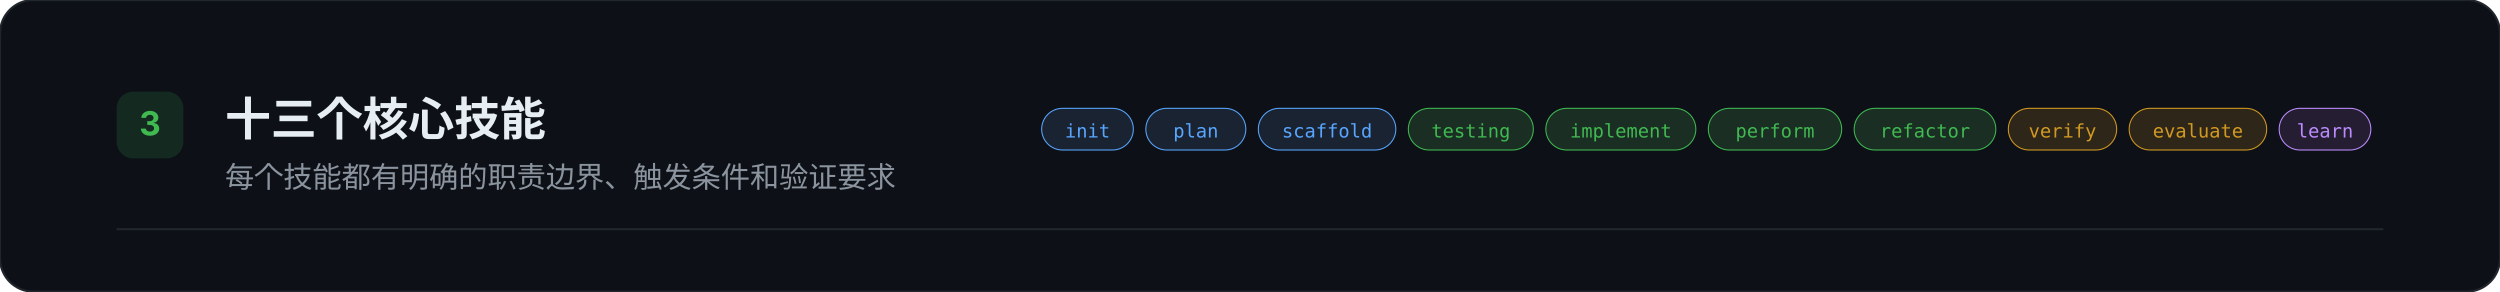
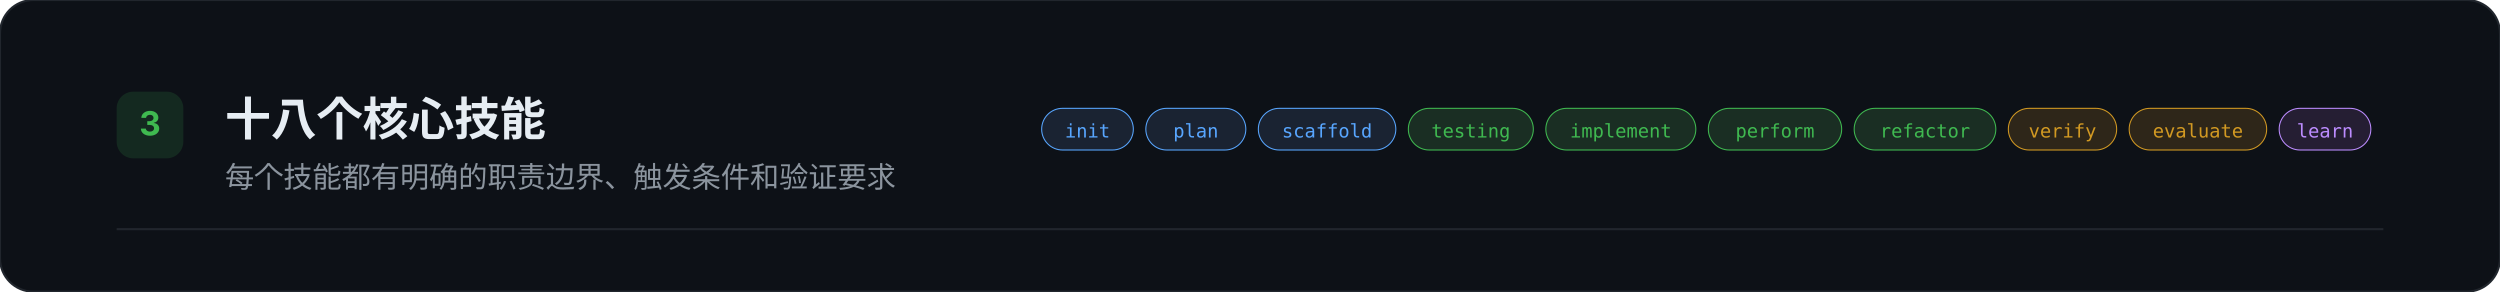
<svg xmlns="http://www.w3.org/2000/svg" width="1200" height="140" viewBox="0 0 1200 140" role="img" aria-labelledby="ss-title ss-desc">
  <rect width="1200" height="140" rx="16" fill="#0D1117" stroke="#21262D" stroke-width="1" />
  <g transform="translate(56, 0)">
    <rect x="0" y="44" width="32" height="32" rx="8" fill="#3FB950" fill-opacity="0.15" />
    <text x="16" y="65" font-family="-apple-system, BlinkMacSystemFont, Segoe UI, PingFang SC, sans-serif" font-size="16" font-weight="700" fill="#3FB950" text-anchor="middle">3</text>
-     <text x="52" y="65" font-family="-apple-system, BlinkMacSystemFont, Segoe UI, PingFang SC, sans-serif" font-size="22" font-weight="700" fill="#E6EDF3">十三个核心技能</text>
+     <text x="52" y="65" font-family="-apple-system, BlinkMacSystemFont, Segoe UI, PingFang SC, sans-serif" font-size="22" font-weight="700" fill="#E6EDF3">十八个核心技能</text>
    <text x="52" y="90" font-family="-apple-system, BlinkMacSystemFont, Segoe UI, PingFang SC, sans-serif" font-size="14" fill="#8B949E">每个技能都有明确的职责边界、触发条件和验证要求</text>
  </g>
  <g transform="translate(500, 52)">
    <rect x="0" y="0" width="44" height="20" rx="10" fill="#1A2332" stroke="#58A6FF" stroke-width="0.5" />
    <text x="22" y="14" font-family="ui-monospace, SFMono-Regular, Menlo, monospace" font-size="9" fill="#58A6FF" text-anchor="middle">init</text>
    <rect x="50" y="0" width="48" height="20" rx="10" fill="#1A2332" stroke="#58A6FF" stroke-width="0.5" />
    <text x="74" y="14" font-family="ui-monospace, SFMono-Regular, Menlo, monospace" font-size="9" fill="#58A6FF" text-anchor="middle">plan</text>
    <rect x="104" y="0" width="66" height="20" rx="10" fill="#1A2332" stroke="#58A6FF" stroke-width="0.5" />
    <text x="137" y="14" font-family="ui-monospace, SFMono-Regular, Menlo, monospace" font-size="9" fill="#58A6FF" text-anchor="middle">scaffold</text>
    <rect x="176" y="0" width="60" height="20" rx="10" fill="#1A2E23" stroke="#3FB950" stroke-width="0.5" />
    <text x="206" y="14" font-family="ui-monospace, SFMono-Regular, Menlo, monospace" font-size="9" fill="#3FB950" text-anchor="middle">testing</text>
    <rect x="242" y="0" width="72" height="20" rx="10" fill="#1A2E23" stroke="#3FB950" stroke-width="0.5" />
    <text x="278" y="14" font-family="ui-monospace, SFMono-Regular, Menlo, monospace" font-size="9" fill="#3FB950" text-anchor="middle">implement</text>
    <rect x="320" y="0" width="64" height="20" rx="10" fill="#1A2E23" stroke="#3FB950" stroke-width="0.5" />
    <text x="352" y="14" font-family="ui-monospace, SFMono-Regular, Menlo, monospace" font-size="9" fill="#3FB950" text-anchor="middle">perform</text>
    <rect x="390" y="0" width="68" height="20" rx="10" fill="#1A2E23" stroke="#3FB950" stroke-width="0.5" />
    <text x="424" y="14" font-family="ui-monospace, SFMono-Regular, Menlo, monospace" font-size="9" fill="#3FB950" text-anchor="middle">refactor</text>
    <rect x="464" y="0" width="52" height="20" rx="10" fill="#2E2619" stroke="#D29922" stroke-width="0.5" />
    <text x="490" y="14" font-family="ui-monospace, SFMono-Regular, Menlo, monospace" font-size="9" fill="#D29922" text-anchor="middle">verify</text>
    <rect x="522" y="0" width="66" height="20" rx="10" fill="#2E2619" stroke="#D29922" stroke-width="0.5" />
    <text x="555" y="14" font-family="ui-monospace, SFMono-Regular, Menlo, monospace" font-size="9" fill="#D29922" text-anchor="middle">evaluate</text>
    <rect x="594" y="0" width="44" height="20" rx="10" fill="#251E33" stroke="#BC8CFF" stroke-width="0.5" />
    <text x="616" y="14" font-family="ui-monospace, SFMono-Regular, Menlo, monospace" font-size="9" fill="#BC8CFF" text-anchor="middle">learn</text>
  </g>
  <line x1="56" y1="110" x2="1144" y2="110" stroke="#21262D" stroke-width="1" />
</svg>
